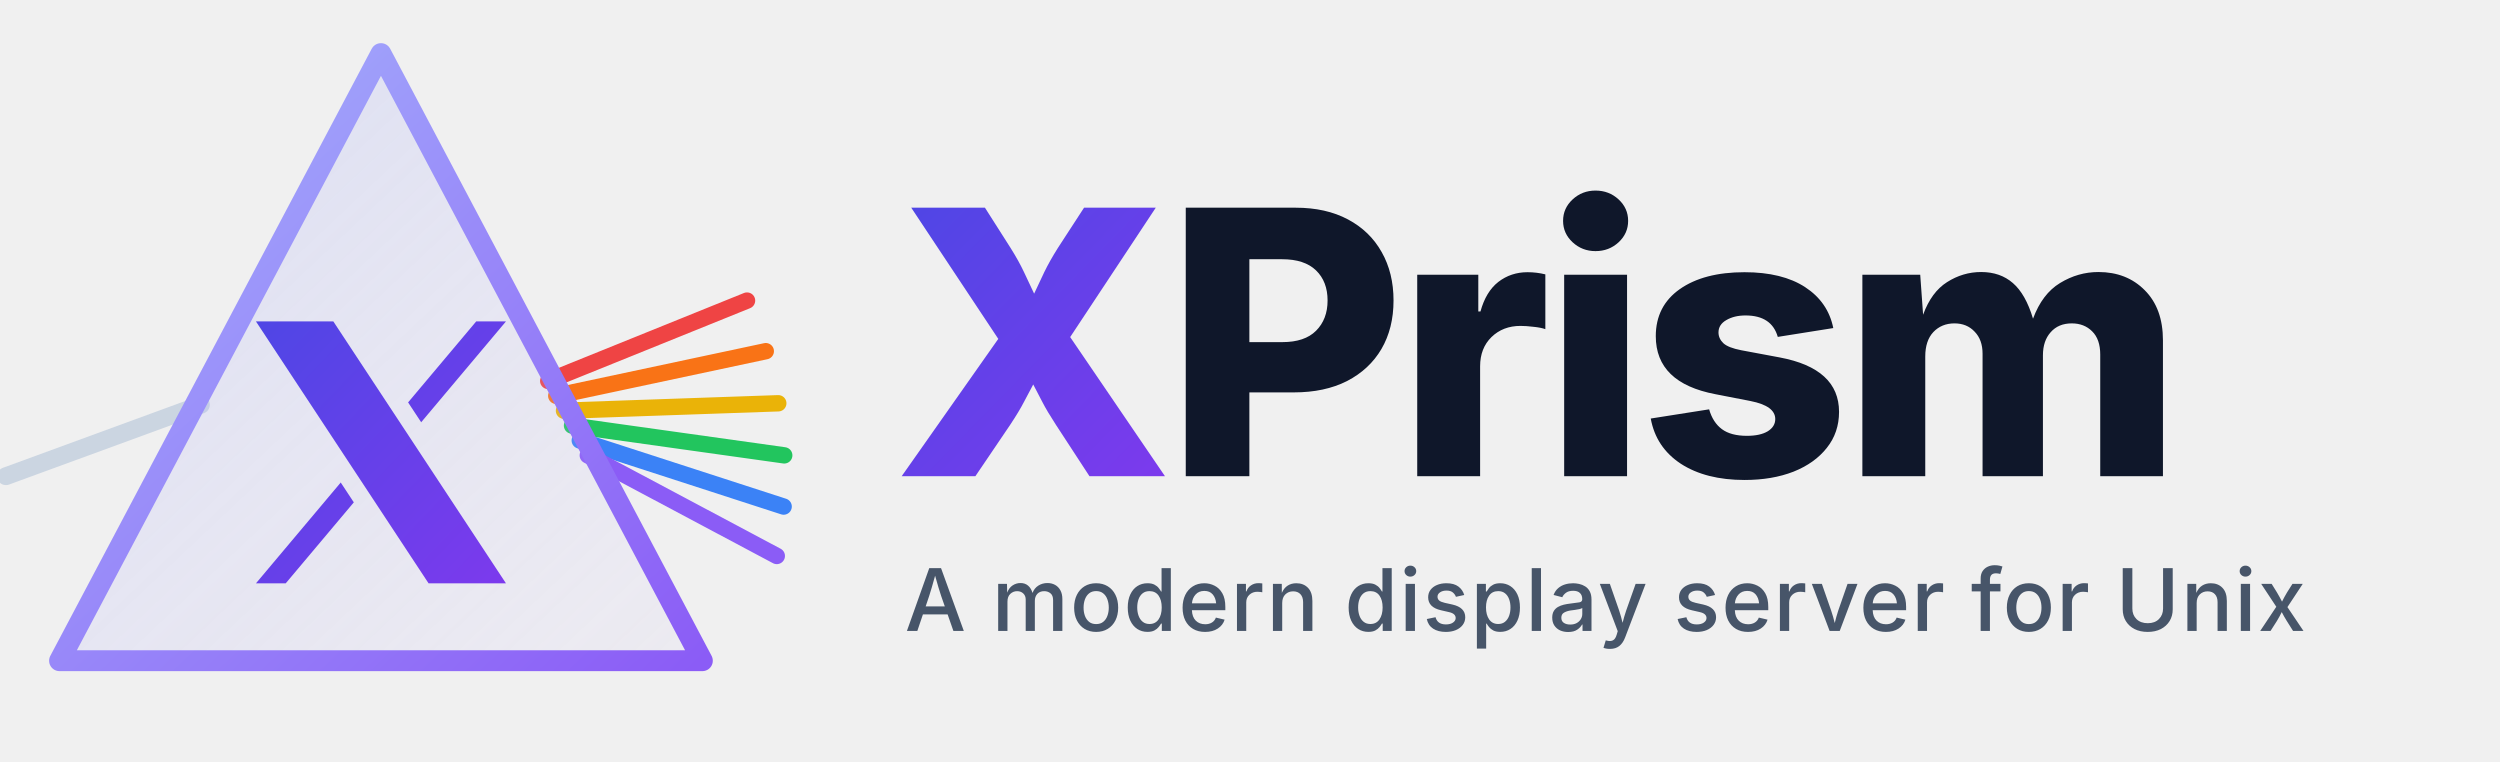
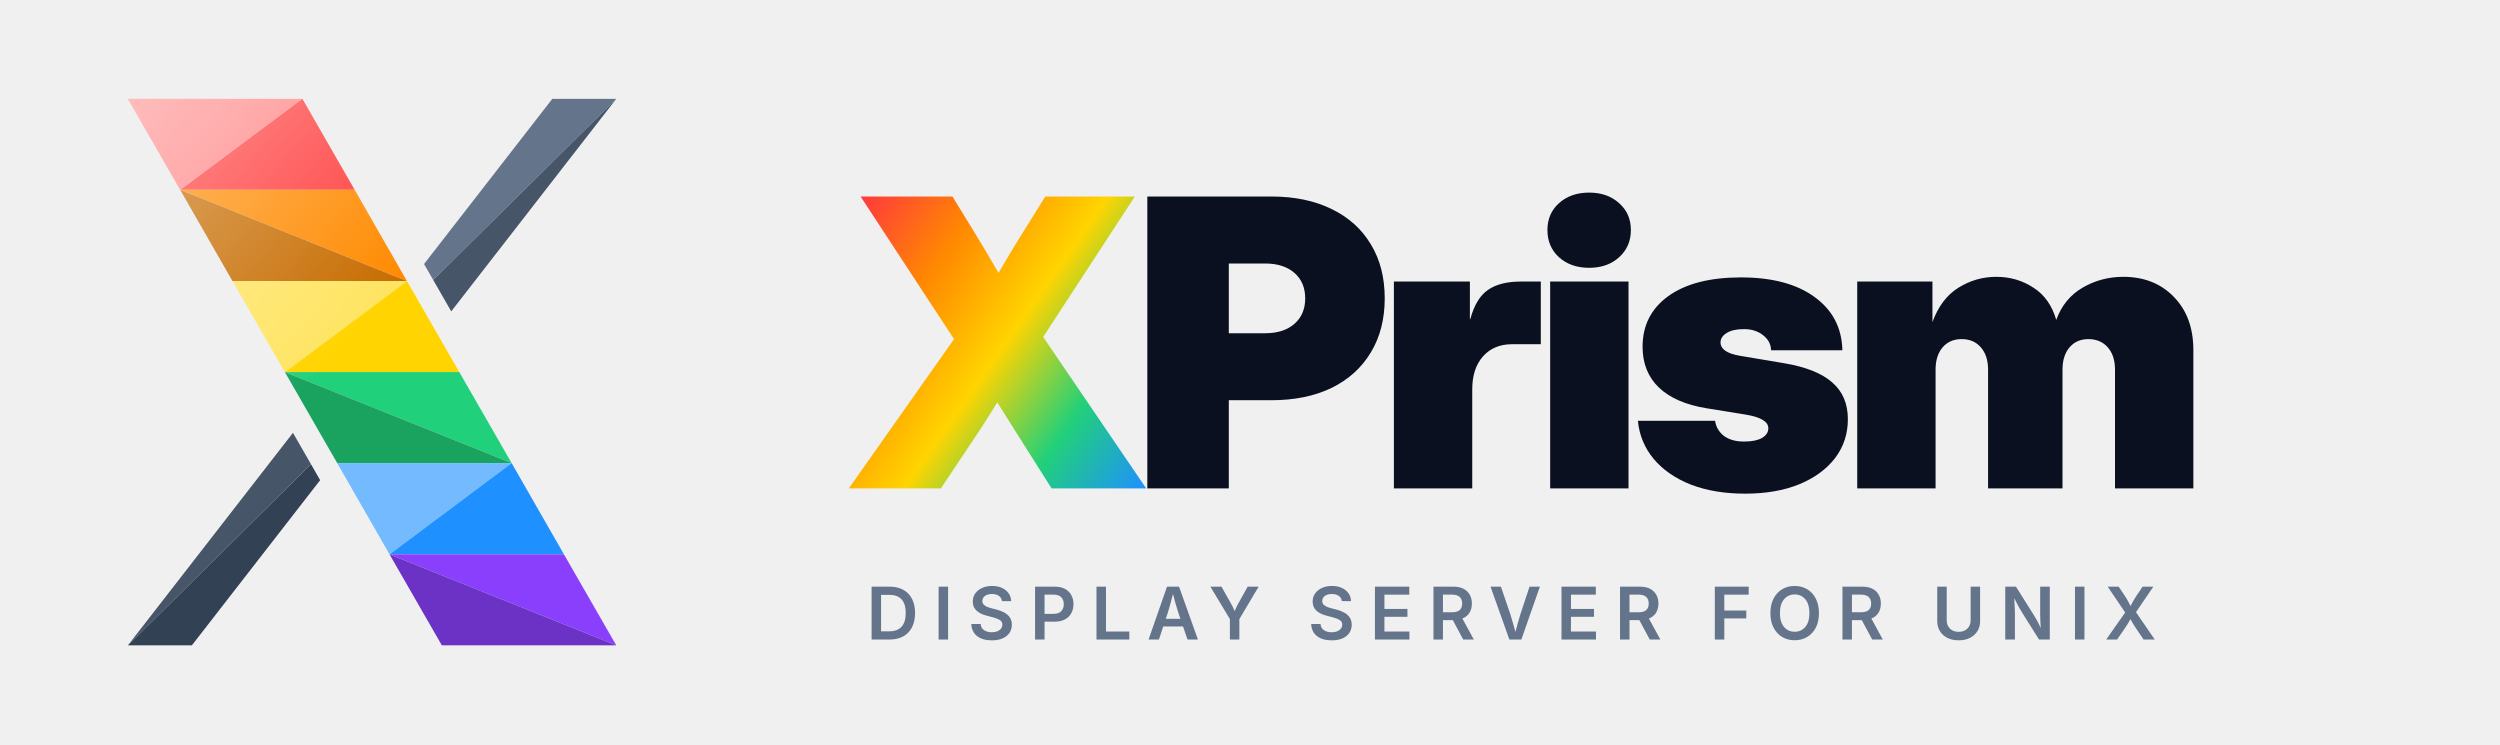
- <svg xmlns="http://www.w3.org/2000/svg" viewBox="0 0 840 256" width="840" height="256" version="1.1" id="svg14">
-   <defs id="defs6">
-     <linearGradient id="glass" x1="0" y1="0" x2="1" y2="1">
-       <stop offset="0" stop-color="#a5b4fc" stop-opacity="0.28" id="stop1" />
-       <stop offset="1" stop-color="#c4b5fd" stop-opacity="0.08" id="stop2" />
+ <svg xmlns="http://www.w3.org/2000/svg" viewBox="0 0 860 256" width="860" height="256" version="1.1" id="svg30">
+   <defs id="defs8">
+     <mask id="cutw">
+       <rect x="-10" y="-10" width="280" height="280" fill="#fff" id="rect1" />
+       <polygon points="44.0,34.0 104.0,34.0 212.0,222.0 152.0,222.0" fill="#000" stroke="#000" stroke-width="16" stroke-linejoin="round" id="polygon1" />
+     </mask>
+     <linearGradient id="sheenw" x1="0" y1="0" x2="1" y2="1">
+       <stop offset="0" stop-color="#fff" stop-opacity="0.45" id="stop1" />
+       <stop offset="0.45" stop-color="#fff" stop-opacity="0" id="stop2" />
    </linearGradient>
-     <linearGradient id="edge" x1="0" y1="0" x2="1" y2="1">
-       <stop offset="0" stop-color="#a5b4fc" id="stop3" />
-       <stop offset="1" stop-color="#8b5cf6" id="stop4" />
+     <filter id="gloww" x="-40%" y="-40%" width="180%" height="180%">
+       <feGaussianBlur stdDeviation="9" id="feGaussianBlur2" />
+     </filter>
+     <linearGradient id="specw" x1="44" y1="34" x2="212" y2="222" gradientUnits="userSpaceOnUse">
+       <stop offset="0.00" stop-color="#ff3b3b" id="stop3" />
+       <stop offset="0.20" stop-color="#ff8a00" id="stop4" />
+       <stop offset="0.40" stop-color="#ffd400" id="stop5" />
+       <stop offset="0.60" stop-color="#21d07a" id="stop6" />
+       <stop offset="0.80" stop-color="#1e90ff" id="stop7" />
+       <stop offset="1.00" stop-color="#8a3ffc" id="stop8" />
    </linearGradient>
-     <linearGradient id="ink" x1="0" y1="0" x2="1" y2="1">
-       <stop offset="0" stop-color="#4f46e5" id="stop5" />
-       <stop offset="1" stop-color="#7c3aed" id="stop6" />
+   </defs>
+   <g mask="url(#cutw)" id="g11">
+     <polygon points="190.0,34.0 212.0,34.0 117.0,128.0" fill="#64748b" id="polygon8" />
+     <polygon points="212.0,34.0 139.0,128.0 117.0,128.0" fill="#475569" id="polygon9" />
+     <polygon points="117.0,128.0 139.0,128.0 44.0,222.0" fill="#475569" id="polygon10" />
+     <polygon points="139.0,128.0 66.0,222.0 44.0,222.0" fill="#334155" id="polygon11" />
+   </g>
+   <g id="g23">
+     <polygon points="44.0,34.0 104.0,34.0 62.0,65.3" fill="#ff8585" id="polygon12" />
+     <polygon points="104.0,34.0 122.0,65.3 62.0,65.3" fill="#ff3b3b" id="polygon13" />
+     <polygon points="62.0,65.3 122.0,65.3 140.0,96.7" fill="#ff8a00" id="polygon14" />
+     <polygon points="62.0,65.3 140.0,96.7 80.0,96.7" fill="#c76c00" id="polygon15" />
+     <polygon points="80.0,96.7 140.0,96.7 98.0,128.0" fill="#ffe461" id="polygon16" />
+     <polygon points="140.0,96.7 158.0,128.0 98.0,128.0" fill="#ffd400" id="polygon17" />
+     <polygon points="98.0,128.0 158.0,128.0 176.0,159.3" fill="#21d07a" id="polygon18" />
+     <polygon points="98.0,128.0 176.0,159.3 116.0,159.3" fill="#1aa25f" id="polygon19" />
+     <polygon points="116.0,159.3 176.0,159.3 134.0,190.7" fill="#74baff" id="polygon20" />
+     <polygon points="176.0,159.3 194.0,190.7 134.0,190.7" fill="#1e90ff" id="polygon21" />
+     <polygon points="134.0,190.7 194.0,190.7 212.0,222.0" fill="#8a3ffc" id="polygon22" />
+     <polygon points="134.0,190.7 212.0,222.0 152.0,222.0" fill="#6c31c5" id="polygon23" />
+   </g>
+   <polygon points="44.0,34.0 104.0,34.0 212.0,222.0 152.0,222.0" fill="url(#sheenw)" id="polygon24" />
+   <defs id="defs29">
+     <linearGradient id="wm" x1="296" y1="70" x2="436" y2="168" gradientUnits="userSpaceOnUse">
+       <stop offset="0.00" stop-color="#ff3b3b" id="stop24" />
+       <stop offset="0.20" stop-color="#ff8a00" id="stop25" />
+       <stop offset="0.40" stop-color="#ffd400" id="stop26" />
+       <stop offset="0.60" stop-color="#21d07a" id="stop27" />
+       <stop offset="0.80" stop-color="#1e90ff" id="stop28" />
+       <stop offset="1.00" stop-color="#8a3ffc" id="stop29" />
    </linearGradient>
-     <mask id="cut">
-       <rect width="264" height="256" fill="#fff" id="rect6" />
-       <polygon points="86,108 112,108 170,196 144,196" fill="#000" stroke="#000" stroke-width="12" stroke-linejoin="round" id="polygon6" />
-     </mask>
  </defs>
-   <line x1="2" y1="160" x2="67.5" y2="136" stroke="#cbd5e1" stroke-width="6" stroke-linecap="round" id="line6" />
-   <g stroke-linecap="round" stroke-width="5.5" id="g12">
-     <line x1="184.2" y1="128.0" x2="251.0" y2="101.0" stroke="#ef4444" id="line7" />
-     <line x1="186.9" y1="133.0" x2="257.3" y2="118.0" stroke="#f97316" id="line8" />
-     <line x1="189.5" y1="138.0" x2="261.5" y2="135.5" stroke="#eab308" id="line9" />
-     <line x1="192.2" y1="143.0" x2="263.5" y2="153.0" stroke="#22c55e" id="line10" />
-     <line x1="194.8" y1="148.0" x2="263.3" y2="170.2" stroke="#3b82f6" id="line11" />
-     <line x1="197.5" y1="153.0" x2="261.0" y2="186.8" stroke="#8b5cf6" id="line12" />
+   <g id="text29" style="font-weight:900;font-size:138px;font-family:'Inter Display';letter-spacing:-5;fill:#0b1020" aria-label="XPrism">
+     <path style="fill:url(#wm)" d="m 292,168 36.185,-51.346 -32.142,-49.055 h 31.603 l 8.019,13.072 q 2.021,3.302 3.976,6.604 1.954,3.302 3.841,6.604 1.954,-3.302 3.908,-6.604 1.954,-3.302 4.043,-6.604 l 8.153,-13.072 h 30.794 L 358.844,115.913 394.287,168 h -32.546 L 350.825,150.75 q -1.954,-3.1 -3.908,-6.199 -1.887,-3.1 -3.841,-6.132 -1.887,3.032 -3.841,6.132 -1.954,3.1 -4.043,6.199 L 323.67,168 Z" id="path30" />
+     <path d="M 394.678,168 V 67.6 h 42.653 q 11.994,0 20.754,4.312 8.76,4.245 13.477,12.129 4.784,7.816 4.784,18.598 0,10.714 -4.784,18.598 -4.717,7.884 -13.477,12.196 -8.76,4.245 -20.754,4.245 H 422.709 V 168 Z m 28.031,-53.367 h 12.533 q 6.334,0 10.04,-3.234 3.706,-3.234 3.706,-8.76 0,-5.525 -3.706,-8.76 -3.706,-3.234 -10.04,-3.234 H 422.709 Z M 479.499,168 V 96.844 h 26.145 v 12.938 h 0.135 q 1.954,-7.21 6.064,-10.04 4.11,-2.897 11.455,-2.897 h 6.738 v 21.562 h -9.838 q -6.334,0 -10.04,4.178 -3.706,4.178 -3.706,11.32 V 168 Z m 53.758,0 V 96.844 h 26.953 V 168 Z m 13.409,-75.873 q -6.334,0 -10.377,-3.639 -3.976,-3.639 -3.976,-9.366 0,-5.66 3.976,-9.231 4.043,-3.639 10.377,-3.639 6.334,0 10.31,3.639 4.043,3.571 4.043,9.231 0,5.728 -4.043,9.366 Q 553,92.127 546.666,92.127 Z m 53.69,77.692 q -10.579,0 -18.665,-3.1 -8.019,-3.167 -12.803,-8.827 -4.717,-5.66 -5.458,-13.14 h 26.549 q 0.472,3.167 3.032,5.188 2.628,1.954 6.94,1.954 3.976,0 6.132,-1.213 2.224,-1.28 2.224,-3.369 0,-3.437 -7.951,-4.717 l -13.342,-2.156 q -10.714,-1.752 -16.374,-7.143 -5.593,-5.391 -5.593,-14.016 0,-11.051 8.895,-17.452 8.962,-6.401 24.932,-6.401 16.105,0 25.336,6.738 9.299,6.738 9.568,18.328 h -24.527 q -0.067,-3.1 -2.763,-5.188 -2.628,-2.089 -6.536,-2.089 -3.908,0 -5.997,1.348 -2.089,1.28 -2.089,3.234 0,3.437 6.604,4.582 l 15.229,2.561 q 11.253,1.887 16.576,6.604 5.391,4.649 5.391,12.668 0,7.547 -4.38,13.342 -4.38,5.728 -12.331,9.029 -7.951,3.234 -18.598,3.234 z M 638.886,168 V 96.844 h 25.875 v 13.948 q 2.965,-8.086 8.895,-11.792 5.997,-3.773 13.072,-3.773 7.075,0 12.735,3.706 5.728,3.639 7.884,11.118 2.695,-7.412 9.097,-11.118 6.401,-3.706 13.948,-3.706 10.714,0 17.385,6.873 6.738,6.873 6.738,18.328 V 168 h -26.953 v -40.834 q 0,-4.852 -2.493,-7.682 -2.493,-2.83 -6.671,-2.83 -4.043,0 -6.469,2.83 -2.426,2.83 -2.426,7.682 V 168 h -25.605 v -40.834 q 0,-4.852 -2.493,-7.682 -2.426,-2.83 -6.604,-2.83 -4.11,0 -6.536,2.83 -2.426,2.83 -2.426,7.682 V 168 Z" id="path31" />
  </g>
-   <path d="M128 18 L236 222 L20 222 Z" fill="url(#glass)" stroke="url(#edge)" stroke-width="7" stroke-linejoin="round" id="path12" />
-   <polygon points="160,108 170,108 96,196 86,196" fill="url(#ink)" mask="url(#cut)" id="polygon12" />
-   <polygon points="86,108 112,108 170,196 144,196" fill="url(#ink)" id="polygon13" />
-   <g id="text13" style="font-weight:800;font-size:124px;font-family:Inter;letter-spacing:-3;fill:#0f172a" aria-label="XPrism">
-     <path style="fill:url(#ink)" d="m 302.967,160 32.453,-46.137 -29.244,-44.078 h 24.764 l 8.598,13.502 q 2.785,4.42 4.541,8.174 1.816,3.754 3.391,7.205 1.574,-3.451 3.391,-7.205 1.816,-3.754 4.602,-8.174 l 8.779,-13.502 h 24.098 L 359.578,113.258 391.426,160 h -25.369 l -11.262,-17.256 q -3.027,-4.662 -4.541,-7.629 -1.514,-2.967 -3.088,-5.934 -1.574,2.906 -3.148,5.934 -1.514,2.967 -4.602,7.629 L 327.73,160 Z" id="path14" />
-     <path d="M 398.416,160 V 69.785 h 36.934 q 10.172,0 17.559,3.936 7.387,3.936 11.322,10.959 3.996,7.023 3.996,16.287 0,9.324 -4.057,16.287 -4.057,6.902 -11.564,10.777 -7.508,3.814 -17.861,3.814 H 419.789 V 160 Z m 21.373,-45.047 h 11.08 q 7.508,0 11.322,-3.814 3.875,-3.875 3.875,-10.172 0,-6.357 -3.875,-10.111 -3.875,-3.754 -11.383,-3.754 H 419.789 Z M 476.186,160 V 92.309 h 20.525 v 12.352 h 0.727 q 1.816,-6.66 5.994,-9.93 4.238,-3.27 9.809,-3.27 3.088,0 5.994,0.727 v 18.406 q -1.514,-0.545 -3.996,-0.787 -2.422,-0.303 -4.359,-0.303 -5.873,0 -9.748,3.754 -3.814,3.754 -3.814,9.809 V 160 Z m 49.373,0 V 92.309 h 21.131 V 160 Z m 10.535,-75.623 q -4.48,0 -7.689,-2.967 -3.209,-2.967 -3.209,-7.205 0,-4.238 3.209,-7.205 3.209,-2.967 7.689,-2.967 4.541,0 7.75,2.967 3.209,2.967 3.209,7.205 0,4.238 -3.209,7.205 -3.209,2.967 -7.75,2.967 z m 50.1,76.895 q -13.018,0 -21.434,-5.449 -8.355,-5.51 -10.111,-15.197 l 19.617,-3.088 q 1.271,4.42 4.299,6.66 3.027,2.24 8.416,2.24 4.42,0 6.963,-1.514 2.543,-1.574 2.543,-4.117 0,-4.42 -8.295,-6.055 l -11.807,-2.301 q -20.041,-3.814 -20.041,-19.496 0,-10.111 8.053,-15.803 8.113,-5.691 21.736,-5.691 12.715,0 20.404,5.025 7.689,5.025 9.445,13.744 l -18.648,2.967 q -2.059,-7.205 -10.838,-7.205 -3.814,0 -6.479,1.574 -2.604,1.514 -2.604,4.117 0,2.059 1.635,3.633 1.635,1.514 5.994,2.361 L 598,120.1 q 19.92,3.754 19.92,18.285 0,6.963 -4.117,12.109 -4.057,5.146 -11.201,7.992 -7.145,2.785 -16.408,2.785 z M 625.758,160 V 92.309 h 19.436 L 646.162,105.75 q 2.785,-7.629 8.053,-10.959 5.328,-3.391 11.443,-3.391 6.418,0 10.656,3.693 4.299,3.693 6.781,11.988 3.088,-8.355 9.082,-11.988 6.055,-3.693 12.896,-3.693 9.506,0 15.561,6.115 6.115,6.115 6.115,16.832 V 160 h -21.07 v -40.869 q 0,-5.146 -2.725,-7.811 -2.664,-2.664 -6.842,-2.664 -4.48,0 -7.084,2.967 -2.604,2.906 -2.604,7.75 V 160 h -20.283 v -41.172 q 0,-4.662 -2.664,-7.387 -2.604,-2.785 -6.781,-2.785 -4.299,0 -7.084,2.906 -2.725,2.906 -2.725,8.234 V 160 Z" id="path15" />
-   </g>
-   <path d="m 304.722,212 7.505,-21.099 h 3.965 L 323.838,212 h -3.498 l -1.94,-5.565 h -8.298 L 308.22,212 Z m 6.301,-8.255 h 6.429 l -1.218,-3.483 q -0.425,-1.26 -0.92,-2.917 -0.496,-1.671 -1.119,-3.908 -0.623,2.266 -1.119,3.951 -0.481,1.671 -0.878,2.875 z M 335.388,212 v -15.831 h 2.959 l 0.071,2.959 q 0.609,-1.643 1.827,-2.436 1.218,-0.793 2.634,-0.793 1.543,0 2.563,0.878 1.02,0.878 1.487,2.45 0.595,-1.6 1.954,-2.464 1.374,-0.864 3.059,-0.864 1.402,0 2.535,0.609 1.133,0.609 1.798,1.812 0.68,1.204 0.68,3.002 V 212 h -3.115 v -10.365 q 0,-1.586 -0.892,-2.294 -0.878,-0.708 -2.082,-0.708 -1.473,0 -2.322,0.906 -0.835,0.906 -0.835,2.322 V 212 h -3.073 v -10.563 q 0,-1.274 -0.821,-2.039 -0.807,-0.765 -2.067,-0.765 -1.303,0 -2.28,0.906 -0.963,0.892 -0.963,2.62 V 212 Z m 32.913,0.326 q -2.223,0 -3.894,-1.02 -1.657,-1.02 -2.577,-2.846 -0.92,-1.841 -0.92,-4.291 0,-2.464 0.92,-4.305 0.92,-1.855 2.577,-2.875 1.671,-1.02 3.894,-1.02 2.237,0 3.894,1.02 1.671,1.02 2.591,2.875 0.92,1.841 0.92,4.305 0,2.45 -0.92,4.291 -0.92,1.827 -2.591,2.846 -1.657,1.02 -3.894,1.02 z m 0,-2.634 q 1.444,0 2.379,-0.75 0.949,-0.765 1.402,-2.011 0.467,-1.26 0.467,-2.761 0,-1.515 -0.467,-2.775 -0.453,-1.274 -1.402,-2.025 -0.935,-0.765 -2.379,-0.765 -1.43,0 -2.365,0.765 -0.935,0.75 -1.402,2.025 -0.453,1.26 -0.453,2.775 0,1.501 0.453,2.761 0.467,1.246 1.402,2.011 0.935,0.75 2.365,0.75 z m 17.251,2.62 q -1.926,0 -3.427,-0.977 -1.487,-0.977 -2.351,-2.818 -0.85,-1.841 -0.85,-4.39 0,-2.577 0.864,-4.404 0.864,-1.827 2.351,-2.79 1.501,-0.963 3.413,-0.963 1.473,0 2.379,0.496 0.906,0.481 1.402,1.147 0.51,0.651 0.779,1.133 h 0.17 v -7.845 h 3.115 V 212 h -3.03 v -2.478 h -0.255 q -0.283,0.51 -0.807,1.161 -0.51,0.651 -1.416,1.147 -0.906,0.481 -2.336,0.481 z m 0.68,-2.648 q 1.982,0 3.044,-1.543 1.062,-1.543 1.062,-4.021 0,-2.464 -1.048,-3.965 -1.048,-1.515 -3.059,-1.515 -1.374,0 -2.294,0.722 -0.906,0.722 -1.374,1.968 -0.453,1.232 -0.453,2.79 0,1.572 0.467,2.832 0.467,1.26 1.388,1.997 0.92,0.736 2.266,0.736 z m 18.682,2.662 q -2.336,0 -4.036,-1.005 -1.699,-1.005 -2.62,-2.832 -0.906,-1.827 -0.906,-4.291 0,-2.436 0.892,-4.291 0.906,-1.855 2.549,-2.889 1.643,-1.048 3.852,-1.048 1.798,0 3.413,0.807 1.628,0.793 2.634,2.549 1.02,1.742 1.02,4.602 v 1.104 h -11.229 q 0.085,2.294 1.303,3.512 1.218,1.204 3.158,1.204 1.303,0 2.237,-0.566 0.949,-0.566 1.359,-1.671 l 2.931,0.694 q -0.566,1.855 -2.294,2.988 -1.728,1.133 -4.262,1.133 z m -4.418,-9.615 h 8.128 q -0.17,-1.869 -1.175,-3.016 -0.991,-1.147 -2.79,-1.147 -1.869,0 -2.959,1.232 -1.076,1.218 -1.204,2.931 z M 415.623,212 v -15.831 h 3.016 v 2.549 h 0.17 q 0.425,-1.289 1.515,-2.025 1.104,-0.75 2.492,-0.75 0.297,0 0.68,0.028 0.396,0.028 0.637,0.057 v 2.974 q -0.17,-0.043 -0.651,-0.099 -0.481,-0.071 -0.977,-0.071 -1.628,0 -2.705,1.005 -1.062,0.991 -1.062,2.549 V 212 Z m 15.198,-9.374 V 212 h -3.115 v -15.831 h 2.974 l 0.014,3.044 q 0.736,-1.671 1.968,-2.45 1.246,-0.793 2.917,-0.793 2.421,0 3.894,1.529 1.487,1.515 1.487,4.446 V 212 h -3.115 v -9.671 q 0,-1.713 -0.892,-2.676 -0.892,-0.963 -2.45,-0.963 -1.586,0 -2.634,1.034 -1.048,1.02 -1.048,2.903 z m 28.952,9.686 q -1.926,0 -3.427,-0.977 -1.487,-0.977 -2.351,-2.818 -0.85,-1.841 -0.85,-4.39 0,-2.577 0.864,-4.404 0.864,-1.827 2.351,-2.79 1.501,-0.963 3.413,-0.963 1.473,0 2.379,0.496 0.906,0.481 1.402,1.147 0.51,0.651 0.779,1.133 h 0.17 v -7.845 h 3.115 V 212 h -3.03 v -2.478 h -0.255 q -0.283,0.51 -0.807,1.161 -0.51,0.651 -1.416,1.147 -0.906,0.481 -2.336,0.481 z m 0.68,-2.648 q 1.982,0 3.044,-1.543 1.062,-1.543 1.062,-4.021 0,-2.464 -1.048,-3.965 -1.048,-1.515 -3.059,-1.515 -1.374,0 -2.294,0.722 -0.906,0.722 -1.374,1.968 -0.453,1.232 -0.453,2.79 0,1.572 0.467,2.832 0.467,1.26 1.388,1.997 0.92,0.736 2.266,0.736 z M 472.309,212 v -15.831 h 3.115 V 212 Z m 1.572,-18.252 q -0.807,0 -1.388,-0.538 -0.566,-0.538 -0.566,-1.303 0,-0.779 0.566,-1.317 0.581,-0.538 1.388,-0.538 0.807,0 1.388,0.538 0.581,0.538 0.581,1.317 0,0.765 -0.581,1.303 -0.581,0.538 -1.388,0.538 z m 11.913,18.578 q -2.577,0 -4.276,-1.104 -1.685,-1.119 -2.11,-3.229 l 2.931,-0.609 q 0.637,2.421 3.483,2.421 1.515,0 2.393,-0.623 0.892,-0.637 0.892,-1.515 0,-1.501 -2.223,-1.997 l -2.662,-0.609 q -4.361,-0.977 -4.361,-4.375 0,-1.416 0.779,-2.478 0.793,-1.062 2.167,-1.643 1.388,-0.595 3.186,-0.595 2.563,0 4.021,1.105 1.458,1.09 1.968,2.846 l -2.79,0.609 q -0.297,-0.835 -1.034,-1.458 -0.736,-0.637 -2.138,-0.637 -1.289,0 -2.152,0.581 -0.864,0.581 -0.864,1.473 0,0.793 0.566,1.289 0.581,0.481 1.883,0.779 l 2.549,0.566 q 4.319,0.977 4.319,4.276 0,1.444 -0.835,2.563 -0.821,1.104 -2.294,1.742 -1.473,0.623 -3.398,0.623 z m 10.44,5.593 v -21.75 h 3.03 v 2.577 h 0.255 q 0.269,-0.481 0.765,-1.133 0.51,-0.666 1.416,-1.147 0.906,-0.496 2.393,-0.496 1.897,0 3.384,0.963 1.501,0.963 2.365,2.79 0.864,1.827 0.864,4.404 0,2.549 -0.85,4.39 -0.85,1.841 -2.351,2.818 -1.487,0.977 -3.413,0.977 -1.444,0 -2.351,-0.481 -0.906,-0.496 -1.43,-1.147 -0.51,-0.651 -0.793,-1.161 h -0.17 v 8.397 z m 7.165,-8.255 q 1.359,0 2.266,-0.736 0.92,-0.736 1.388,-1.997 0.467,-1.26 0.467,-2.832 0,-1.558 -0.467,-2.79 -0.453,-1.246 -1.374,-1.968 -0.906,-0.722 -2.28,-0.722 -2.011,0 -3.059,1.515 -1.048,1.501 -1.048,3.965 0,2.478 1.062,4.021 1.062,1.543 3.044,1.543 z m 14.377,-18.762 V 212 h -3.115 v -21.099 z m 9.124,21.453 q -1.515,0 -2.733,-0.552 -1.204,-0.566 -1.912,-1.643 -0.708,-1.076 -0.708,-2.634 0,-1.345 0.524,-2.209 0.524,-0.878 1.402,-1.374 0.878,-0.51 1.954,-0.765 1.09,-0.255 2.209,-0.382 2.096,-0.241 3.044,-0.411 0.949,-0.184 0.949,-1.02 v -0.085 q 0,-1.317 -0.779,-2.039 -0.765,-0.736 -2.251,-0.736 -1.558,0 -2.45,0.68 -0.892,0.68 -1.218,1.487 l -2.931,-0.765 q 0.538,-1.416 1.543,-2.28 1.005,-0.864 2.294,-1.26 1.303,-0.396 2.719,-0.396 0.949,0 2.025,0.227 1.076,0.227 2.025,0.821 0.949,0.581 1.543,1.671 0.595,1.09 0.595,2.804 V 212 h -3.016 v -2.167 h -0.156 q -0.467,0.935 -1.614,1.728 -1.133,0.793 -3.059,0.793 z m 0.694,-2.506 q 1.26,0 2.167,-0.496 0.906,-0.51 1.388,-1.317 0.496,-0.807 0.496,-1.742 v -2.025 q -0.227,0.227 -0.977,0.396 -0.736,0.156 -1.558,0.269 -0.821,0.113 -1.303,0.17 -1.317,0.184 -2.266,0.722 -0.935,0.524 -0.935,1.742 0,1.133 0.835,1.713 0.85,0.566 2.152,0.566 z m 11.177,7.845 0.765,-2.535 0.354,0.085 q 1.204,0.326 2.039,-0.085 0.85,-0.396 1.289,-1.926 l 0.34,-1.161 -6.018,-15.902 h 3.37 l 3.129,8.992 q 0.354,1.048 0.623,2.067 0.269,1.02 0.524,2.039 0.269,-1.02 0.552,-2.039 0.283,-1.034 0.651,-2.067 l 3.186,-8.992 h 3.342 l -6.882,18.026 q -0.722,1.897 -1.954,2.86 -1.218,0.977 -3.129,0.977 -0.736,0 -1.317,-0.113 -0.566,-0.099 -0.864,-0.227 z m 31.303,-5.367 q -2.577,0 -4.276,-1.104 -1.685,-1.119 -2.11,-3.229 l 2.931,-0.609 q 0.637,2.421 3.483,2.421 1.515,0 2.393,-0.623 0.892,-0.637 0.892,-1.515 0,-1.501 -2.223,-1.997 l -2.662,-0.609 q -4.361,-0.977 -4.361,-4.375 0,-1.416 0.779,-2.478 0.793,-1.062 2.167,-1.643 1.388,-0.595 3.186,-0.595 2.563,0 4.021,1.105 1.458,1.09 1.968,2.846 l -2.79,0.609 q -0.297,-0.835 -1.034,-1.458 -0.736,-0.637 -2.138,-0.637 -1.289,0 -2.152,0.581 -0.864,0.581 -0.864,1.473 0,0.793 0.566,1.289 0.581,0.481 1.883,0.779 l 2.549,0.566 q 4.319,0.977 4.319,4.276 0,1.444 -0.835,2.563 -0.821,1.104 -2.294,1.742 -1.473,0.623 -3.398,0.623 z m 17.266,0 q -2.336,0 -4.036,-1.005 -1.699,-1.005 -2.62,-2.832 -0.906,-1.827 -0.906,-4.291 0,-2.436 0.892,-4.291 0.906,-1.855 2.549,-2.889 1.643,-1.048 3.852,-1.048 1.798,0 3.413,0.807 1.628,0.793 2.634,2.549 1.02,1.742 1.02,4.602 v 1.104 h -11.229 q 0.085,2.294 1.303,3.512 1.218,1.204 3.158,1.204 1.303,0 2.237,-0.566 0.949,-0.566 1.359,-1.671 l 2.931,0.694 q -0.566,1.855 -2.294,2.988 -1.728,1.133 -4.262,1.133 z m -4.418,-9.615 h 8.128 q -0.17,-1.869 -1.175,-3.016 -0.991,-1.147 -2.79,-1.147 -1.869,0 -2.959,1.232 -1.076,1.218 -1.204,2.931 z M 598.048,212 v -15.831 h 3.016 v 2.549 h 0.17 q 0.425,-1.289 1.515,-2.025 1.104,-0.75 2.492,-0.75 0.297,0 0.68,0.028 0.396,0.028 0.637,0.057 v 2.974 q -0.17,-0.043 -0.651,-0.099 -0.481,-0.071 -0.977,-0.071 -1.628,0 -2.705,1.005 -1.062,0.991 -1.062,2.549 V 212 Z m 16.699,0 -5.976,-15.831 h 3.37 l 3.129,8.992 q 0.368,1.048 0.651,2.096 0.283,1.034 0.552,2.082 0.255,-1.034 0.538,-2.082 0.283,-1.048 0.637,-2.096 l 3.129,-8.992 h 3.342 L 618.146,212 Z m 18.908,0.326 q -2.336,0 -4.036,-1.005 -1.699,-1.005 -2.62,-2.832 -0.906,-1.827 -0.906,-4.291 0,-2.436 0.892,-4.291 0.906,-1.855 2.549,-2.889 1.643,-1.048 3.852,-1.048 1.798,0 3.413,0.807 1.628,0.793 2.634,2.549 1.02,1.742 1.02,4.602 v 1.104 h -11.229 q 0.085,2.294 1.303,3.512 1.218,1.204 3.158,1.204 1.303,0 2.237,-0.566 0.949,-0.566 1.359,-1.671 l 2.931,0.694 q -0.566,1.855 -2.294,2.988 -1.728,1.133 -4.262,1.133 z m -4.418,-9.615 h 8.128 q -0.17,-1.869 -1.175,-3.016 -0.991,-1.147 -2.79,-1.147 -1.869,0 -2.959,1.232 -1.076,1.218 -1.204,2.931 z M 644.365,212 v -15.831 h 3.016 v 2.549 h 0.17 q 0.425,-1.289 1.515,-2.025 1.104,-0.75 2.492,-0.75 0.297,0 0.68,0.028 0.396,0.028 0.637,0.057 v 2.974 q -0.17,-0.043 -0.651,-0.099 -0.481,-0.071 -0.977,-0.071 -1.628,0 -2.705,1.005 -1.062,0.991 -1.062,2.549 V 212 Z m 27.791,-15.831 v 2.535 h -3.54 V 212 h -3.115 v -13.296 h -3.002 v -2.535 h 3.002 v -1.812 q 0,-1.473 0.651,-2.464 0.666,-0.991 1.728,-1.487 1.076,-0.496 2.336,-0.496 0.935,0 1.6,0.156 0.68,0.142 1.005,0.269 l -0.722,2.521 q -0.227,-0.057 -0.566,-0.142 -0.34,-0.085 -0.821,-0.085 -1.119,0 -1.614,0.552 -0.481,0.552 -0.481,1.6 v 1.388 z m 9.534,16.157 q -2.223,0 -3.894,-1.02 -1.657,-1.02 -2.577,-2.846 -0.92,-1.841 -0.92,-4.291 0,-2.464 0.92,-4.305 0.92,-1.855 2.577,-2.875 1.671,-1.02 3.894,-1.02 2.237,0 3.894,1.02 1.671,1.02 2.591,2.875 0.92,1.841 0.92,4.305 0,2.45 -0.92,4.291 -0.92,1.827 -2.591,2.846 -1.657,1.02 -3.894,1.02 z m 0,-2.634 q 1.444,0 2.379,-0.75 0.949,-0.765 1.402,-2.011 0.467,-1.26 0.467,-2.761 0,-1.515 -0.467,-2.775 -0.453,-1.274 -1.402,-2.025 -0.935,-0.765 -2.379,-0.765 -1.43,0 -2.365,0.765 -0.935,0.75 -1.402,2.025 -0.453,1.26 -0.453,2.775 0,1.501 0.453,2.761 0.467,1.246 1.402,2.011 0.935,0.75 2.365,0.75 z M 693.051,212 v -15.831 h 3.016 v 2.549 h 0.17 q 0.425,-1.289 1.515,-2.025 1.104,-0.75 2.492,-0.75 0.297,0 0.68,0.028 0.396,0.028 0.637,0.057 v 2.974 q -0.17,-0.043 -0.651,-0.099 -0.481,-0.071 -0.977,-0.071 -1.628,0 -2.705,1.005 -1.062,0.991 -1.062,2.549 V 212 Z m 28.598,0.326 q -2.549,0 -4.446,-0.963 -1.883,-0.977 -2.931,-2.69 -1.034,-1.713 -1.034,-3.922 v -13.849 h 3.229 v 13.58 q 0,2.138 1.388,3.526 1.402,1.388 3.795,1.388 2.379,0 3.752,-1.388 1.388,-1.388 1.388,-3.526 v -13.58 h 3.243 V 204.75 q 0,2.209 -1.048,3.922 -1.048,1.713 -2.931,2.69 -1.883,0.963 -4.404,0.963 z m 16.43,-9.7 V 212 h -3.115 v -15.831 h 2.974 l 0.014,3.044 q 0.736,-1.671 1.968,-2.45 1.246,-0.793 2.917,-0.793 2.421,0 3.894,1.529 1.487,1.515 1.487,4.446 V 212 h -3.115 v -9.671 q 0,-1.713 -0.892,-2.676 -0.892,-0.963 -2.45,-0.963 -1.586,0 -2.634,1.034 -1.048,1.02 -1.048,2.903 z M 752.91,212 v -15.831 h 3.115 V 212 Z m 1.572,-18.252 q -0.807,0 -1.388,-0.538 -0.566,-0.538 -0.566,-1.303 0,-0.779 0.566,-1.317 0.581,-0.538 1.388,-0.538 0.807,0 1.388,0.538 0.581,0.538 0.581,1.317 0,0.765 -0.581,1.303 -0.581,0.538 -1.388,0.538 z M 759.428,212 l 5.409,-8.128 -5.083,-7.703 h 3.512 l 1.784,2.875 q 0.51,0.835 0.92,1.614 0.411,0.765 0.793,1.487 0.382,-0.722 0.765,-1.487 0.396,-0.779 0.92,-1.614 l 1.827,-2.875 h 3.455 l -5.154,7.816 5.395,8.015 h -3.498 l -2.124,-3.37 q -0.496,-0.793 -0.906,-1.529 -0.396,-0.736 -0.779,-1.444 -0.354,0.708 -0.736,1.444 -0.382,0.736 -0.878,1.529 L 762.897,212 Z" id="text14" style="font-weight:500;font-size:29px;font-family:Inter;letter-spacing:0.5;fill:#475569" aria-label="A modern display server for Unix" />
+   <path d="m 305.983,220 h -6.152 v -18.188 h 6.274 q 2.71,0 4.651,1.099 1.953,1.086 2.991,3.125 1.038,2.026 1.038,4.846 0,2.844 -1.05,4.895 -1.038,2.039 -3.015,3.137 Q 308.754,220 305.983,220 Z m -2.893,-2.82 h 2.734 q 5.75,0 5.75,-6.299 0,-6.25 -5.664,-6.25 h -2.82 z m 23.054,-15.369 V 220 h -3.259 v -18.188 z m 15.046,18.469 q -3.174,0 -5.066,-1.465 -1.88,-1.465 -1.99,-4.163 h 3.21 q 0.11,1.44 1.196,2.148 1.086,0.696 2.625,0.696 1.611,0 2.625,-0.72 1.025,-0.732 1.025,-1.904 0,-1.062 -0.903,-1.599 -0.903,-0.549 -2.38,-0.928 l -2.063,-0.537 q -2.283,-0.586 -3.564,-1.77 -1.27,-1.184 -1.27,-3.113 0,-1.611 0.867,-2.808 0.867,-1.208 2.368,-1.88 1.501,-0.671 3.406,-0.671 1.941,0 3.394,0.671 1.465,0.671 2.295,1.855 0.83,1.184 0.867,2.698 h -3.162 q -0.122,-1.16 -1.05,-1.807 -0.916,-0.647 -2.393,-0.647 -1.538,0 -2.417,0.684 -0.879,0.671 -0.879,1.709 0,0.769 0.464,1.257 0.476,0.476 1.184,0.769 0.72,0.293 1.453,0.476 l 1.697,0.439 q 1.343,0.33 2.563,0.952 1.233,0.61 2.002,1.648 0.781,1.038 0.781,2.625 0,1.599 -0.818,2.82 -0.818,1.208 -2.356,1.892 -1.538,0.671 -3.711,0.671 z M 356.066,220 v -18.188 h 6.799 q 2.087,0 3.516,0.781 1.428,0.781 2.161,2.148 0.732,1.355 0.732,3.088 0,1.746 -0.745,3.113 -0.732,1.355 -2.173,2.136 -1.44,0.769 -3.54,0.769 h -3.491 V 220 Z m 3.259,-8.838 h 3.064 q 1.843,0 2.698,-0.94 0.854,-0.94 0.854,-2.393 0,-1.453 -0.854,-2.368 -0.854,-0.916 -2.722,-0.916 h -3.04 z M 377.192,220 v -18.188 h 3.259 v 15.442 h 8.032 V 220 Z m 17.915,0 6.348,-18.188 h 4.138 L 412.087,220 h -3.577 l -1.55,-4.504 h -6.799 L 398.671,220 Z m 5.92,-7.129 h 5.042 l -0.793,-2.319 q -0.403,-1.257 -0.842,-2.783 -0.427,-1.526 -0.94,-3.418 -0.488,1.904 -0.903,3.455 -0.415,1.538 -0.793,2.747 z M 423.081,220 v -7.043 l -6.714,-11.145 h 3.809 l 3.247,5.737 q 0.378,0.671 0.696,1.306 0.317,0.623 0.61,1.379 0.305,-0.781 0.61,-1.404 0.317,-0.635 0.671,-1.282 l 3.186,-5.737 h 3.784 l -6.641,11.145 V 220 Z m 35.024,0.281 q -3.174,0 -5.066,-1.465 -1.88,-1.465 -1.99,-4.163 h 3.21 q 0.11,1.44 1.196,2.148 1.086,0.696 2.625,0.696 1.611,0 2.625,-0.72 1.025,-0.732 1.025,-1.904 0,-1.062 -0.903,-1.599 -0.903,-0.549 -2.38,-0.928 l -2.063,-0.537 q -2.283,-0.586 -3.564,-1.77 -1.27,-1.184 -1.27,-3.113 0,-1.611 0.867,-2.808 0.867,-1.208 2.368,-1.88 1.501,-0.671 3.406,-0.671 1.941,0 3.394,0.671 1.465,0.671 2.295,1.855 0.83,1.184 0.867,2.698 h -3.162 q -0.122,-1.16 -1.05,-1.807 -0.916,-0.647 -2.393,-0.647 -1.538,0 -2.417,0.684 -0.879,0.671 -0.879,1.709 0,0.769 0.464,1.257 0.476,0.476 1.184,0.769 0.72,0.293 1.453,0.476 l 1.697,0.439 q 1.343,0.33 2.563,0.952 1.233,0.61 2.002,1.648 0.781,1.038 0.781,2.625 0,1.599 -0.818,2.82 -0.818,1.208 -2.356,1.892 -1.538,0.671 -3.711,0.671 z M 472.98,220 v -18.188 h 11.816 v 2.747 h -8.557 v 4.907 h 7.922 v 2.71 h -7.922 v 5.078 h 8.606 V 220 Z m 20.137,0 v -18.188 h 6.799 q 3.137,0 4.773,1.611 1.636,1.611 1.636,4.211 0,1.843 -0.83,3.174 -0.83,1.331 -2.441,1.965 L 506.997,220 h -3.65 l -3.577,-6.677 h -3.394 V 220 Z m 3.259,-9.375 h 3.064 q 1.843,0 2.698,-0.769 0.855,-0.781 0.855,-2.222 0,-1.465 -0.855,-2.271 -0.854,-0.818 -2.722,-0.818 h -3.04 z m 22.847,9.375 -6.482,-18.188 h 3.577 l 3.223,9.448 q 0.391,1.208 0.818,2.734 0.439,1.526 0.952,3.406 0.964,-3.735 1.721,-6.14 l 3.125,-9.448 h 3.564 L 523.349,220 Z m 17.927,0 v -18.188 h 11.816 v 2.747 h -8.557 v 4.907 h 7.922 v 2.71 h -7.922 v 5.078 h 8.606 V 220 Z m 20.137,0 v -18.188 h 6.799 q 3.137,0 4.773,1.611 1.636,1.611 1.636,4.211 0,1.843 -0.83,3.174 -0.83,1.331 -2.441,1.965 L 571.167,220 h -3.65 l -3.577,-6.677 h -3.394 V 220 Z m 3.259,-9.375 h 3.064 q 1.843,0 2.698,-0.769 0.854,-0.781 0.854,-2.222 0,-1.465 -0.854,-2.271 -0.855,-0.818 -2.722,-0.818 h -3.04 z M 589.895,220 v -18.188 h 11.646 v 2.747 h -8.386 v 5.457 h 7.568 v 2.71 h -7.568 V 220 Z m 27.485,0.244 q -2.393,0 -4.285,-1.111 -1.88,-1.111 -2.979,-3.198 -1.099,-2.087 -1.099,-5.017 0,-2.942 1.099,-5.029 1.099,-2.1 2.979,-3.21 1.892,-1.111 4.285,-1.111 2.38,0 4.26,1.111 1.892,1.111 2.979,3.21 1.099,2.087 1.099,5.029 0,2.942 -1.099,5.029 -1.086,2.075 -2.979,3.186 -1.88,1.111 -4.26,1.111 z m 0,-2.917 q 2.222,0 3.638,-1.648 1.416,-1.648 1.416,-4.761 0,-3.125 -1.416,-4.773 -1.416,-1.66 -3.638,-1.66 -2.234,0 -3.662,1.66 -1.428,1.648 -1.428,4.773 0,3.101 1.428,4.761 1.428,1.648 3.662,1.648 z M 633.806,220 v -18.188 h 6.799 q 3.137,0 4.773,1.611 1.636,1.611 1.636,4.211 0,1.843 -0.83,3.174 -0.83,1.331 -2.441,1.965 L 647.685,220 h -3.65 l -3.577,-6.677 h -3.394 V 220 Z m 3.259,-9.375 h 3.064 q 1.843,0 2.698,-0.769 0.854,-0.781 0.854,-2.222 0,-1.465 -0.854,-2.271 -0.854,-0.818 -2.722,-0.818 h -3.04 z m 36.721,9.644 q -2.222,0 -3.882,-0.83 -1.66,-0.842 -2.576,-2.319 -0.916,-1.489 -0.916,-3.43 v -11.877 h 3.259 v 11.609 q 0,1.709 1.111,2.82 1.123,1.111 3.003,1.111 1.88,0 2.991,-1.111 1.123,-1.111 1.123,-2.82 v -11.609 h 3.259 v 11.877 q 0,1.941 -0.928,3.43 -0.916,1.477 -2.576,2.319 -1.66,0.83 -3.87,0.83 z M 689.809,220 v -18.188 h 3.687 l 6.287,10.022 q 0.488,0.781 1.062,1.831 0.574,1.038 1.172,2.405 -0.098,-1.318 -0.146,-2.6 -0.049,-1.282 -0.049,-2.112 v -9.546 h 3.308 V 220 h -3.699 l -5.676,-9.021 q -0.476,-0.757 -0.903,-1.501 -0.415,-0.745 -0.879,-1.624 -0.464,-0.879 -1.074,-2.063 0.085,1.685 0.159,3.052 0.073,1.367 0.073,2.124 V 220 Z m 27.241,-18.188 V 220 h -3.259 V 201.812 Z M 724.528,220 l 6.531,-9.302 -6.006,-8.887 h 3.772 l 2.209,3.32 q 0.684,1.05 1.074,1.807 0.403,0.745 0.806,1.538 0.403,-0.781 0.806,-1.538 0.403,-0.757 1.099,-1.807 l 2.246,-3.32 h 3.687 l -5.969,8.777 6.445,9.412 h -3.833 l -2.759,-4.077 q -0.647,-0.977 -1.013,-1.599 -0.354,-0.635 -0.745,-1.367 -0.391,0.72 -0.757,1.355 -0.366,0.635 -1.038,1.611 L 728.276,220 Z" id="text30" style="font-weight:600;font-size:25px;font-family:Inter;letter-spacing:5;fill:#64748b" aria-label="DISPLAY SERVER FOR UNIX" />
</svg>
